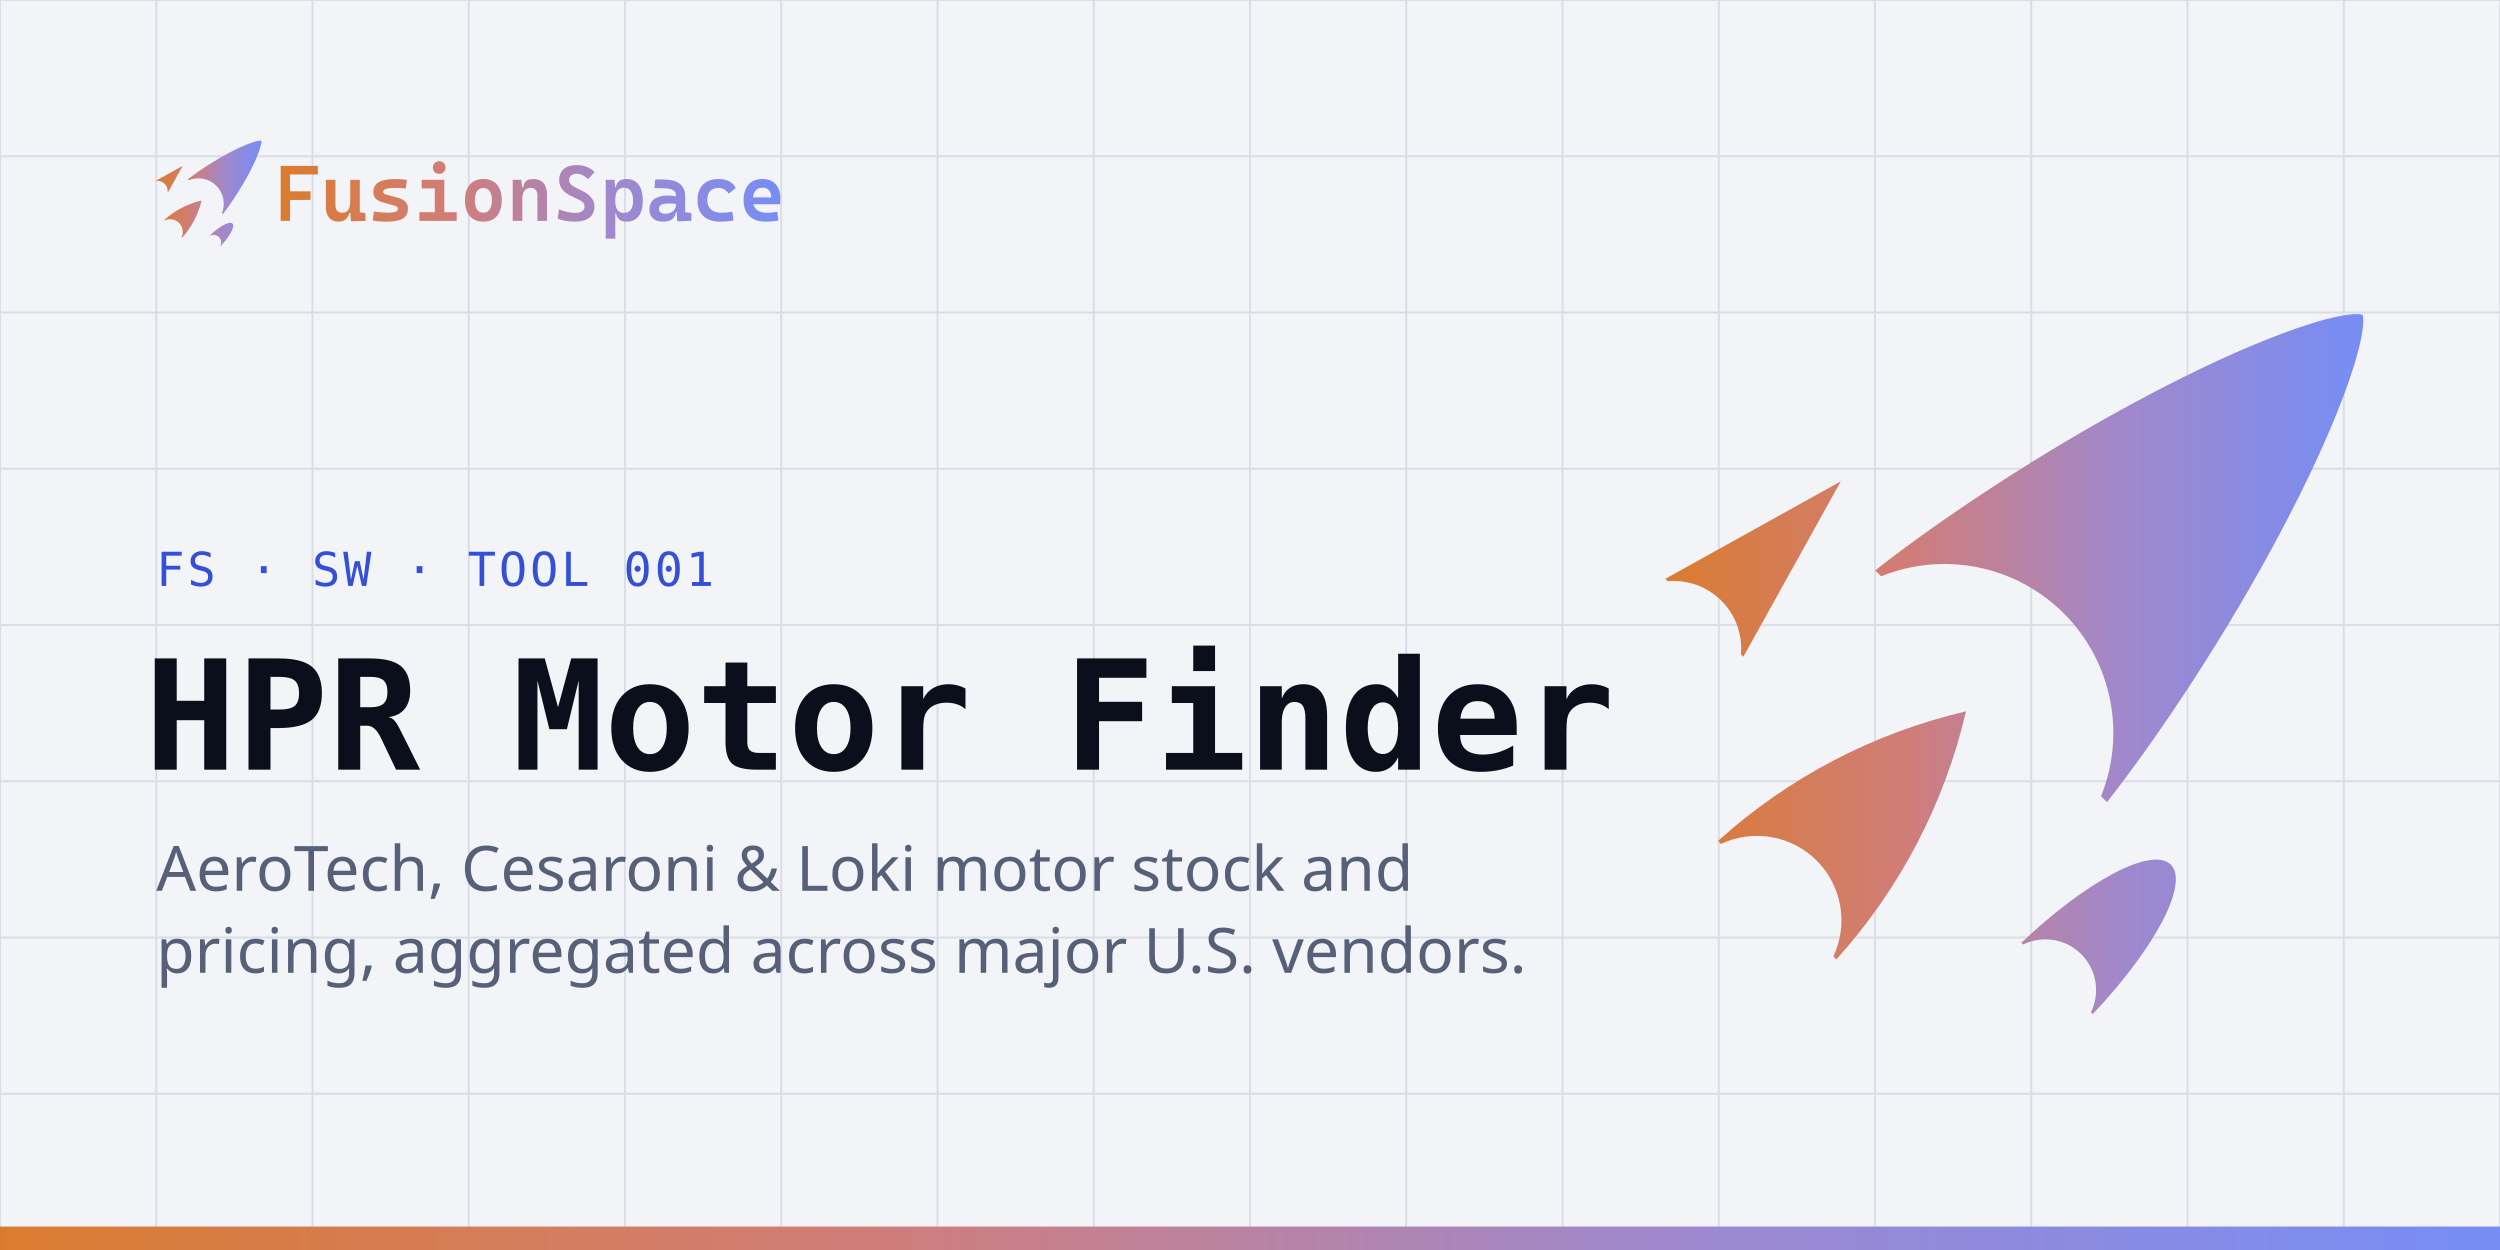
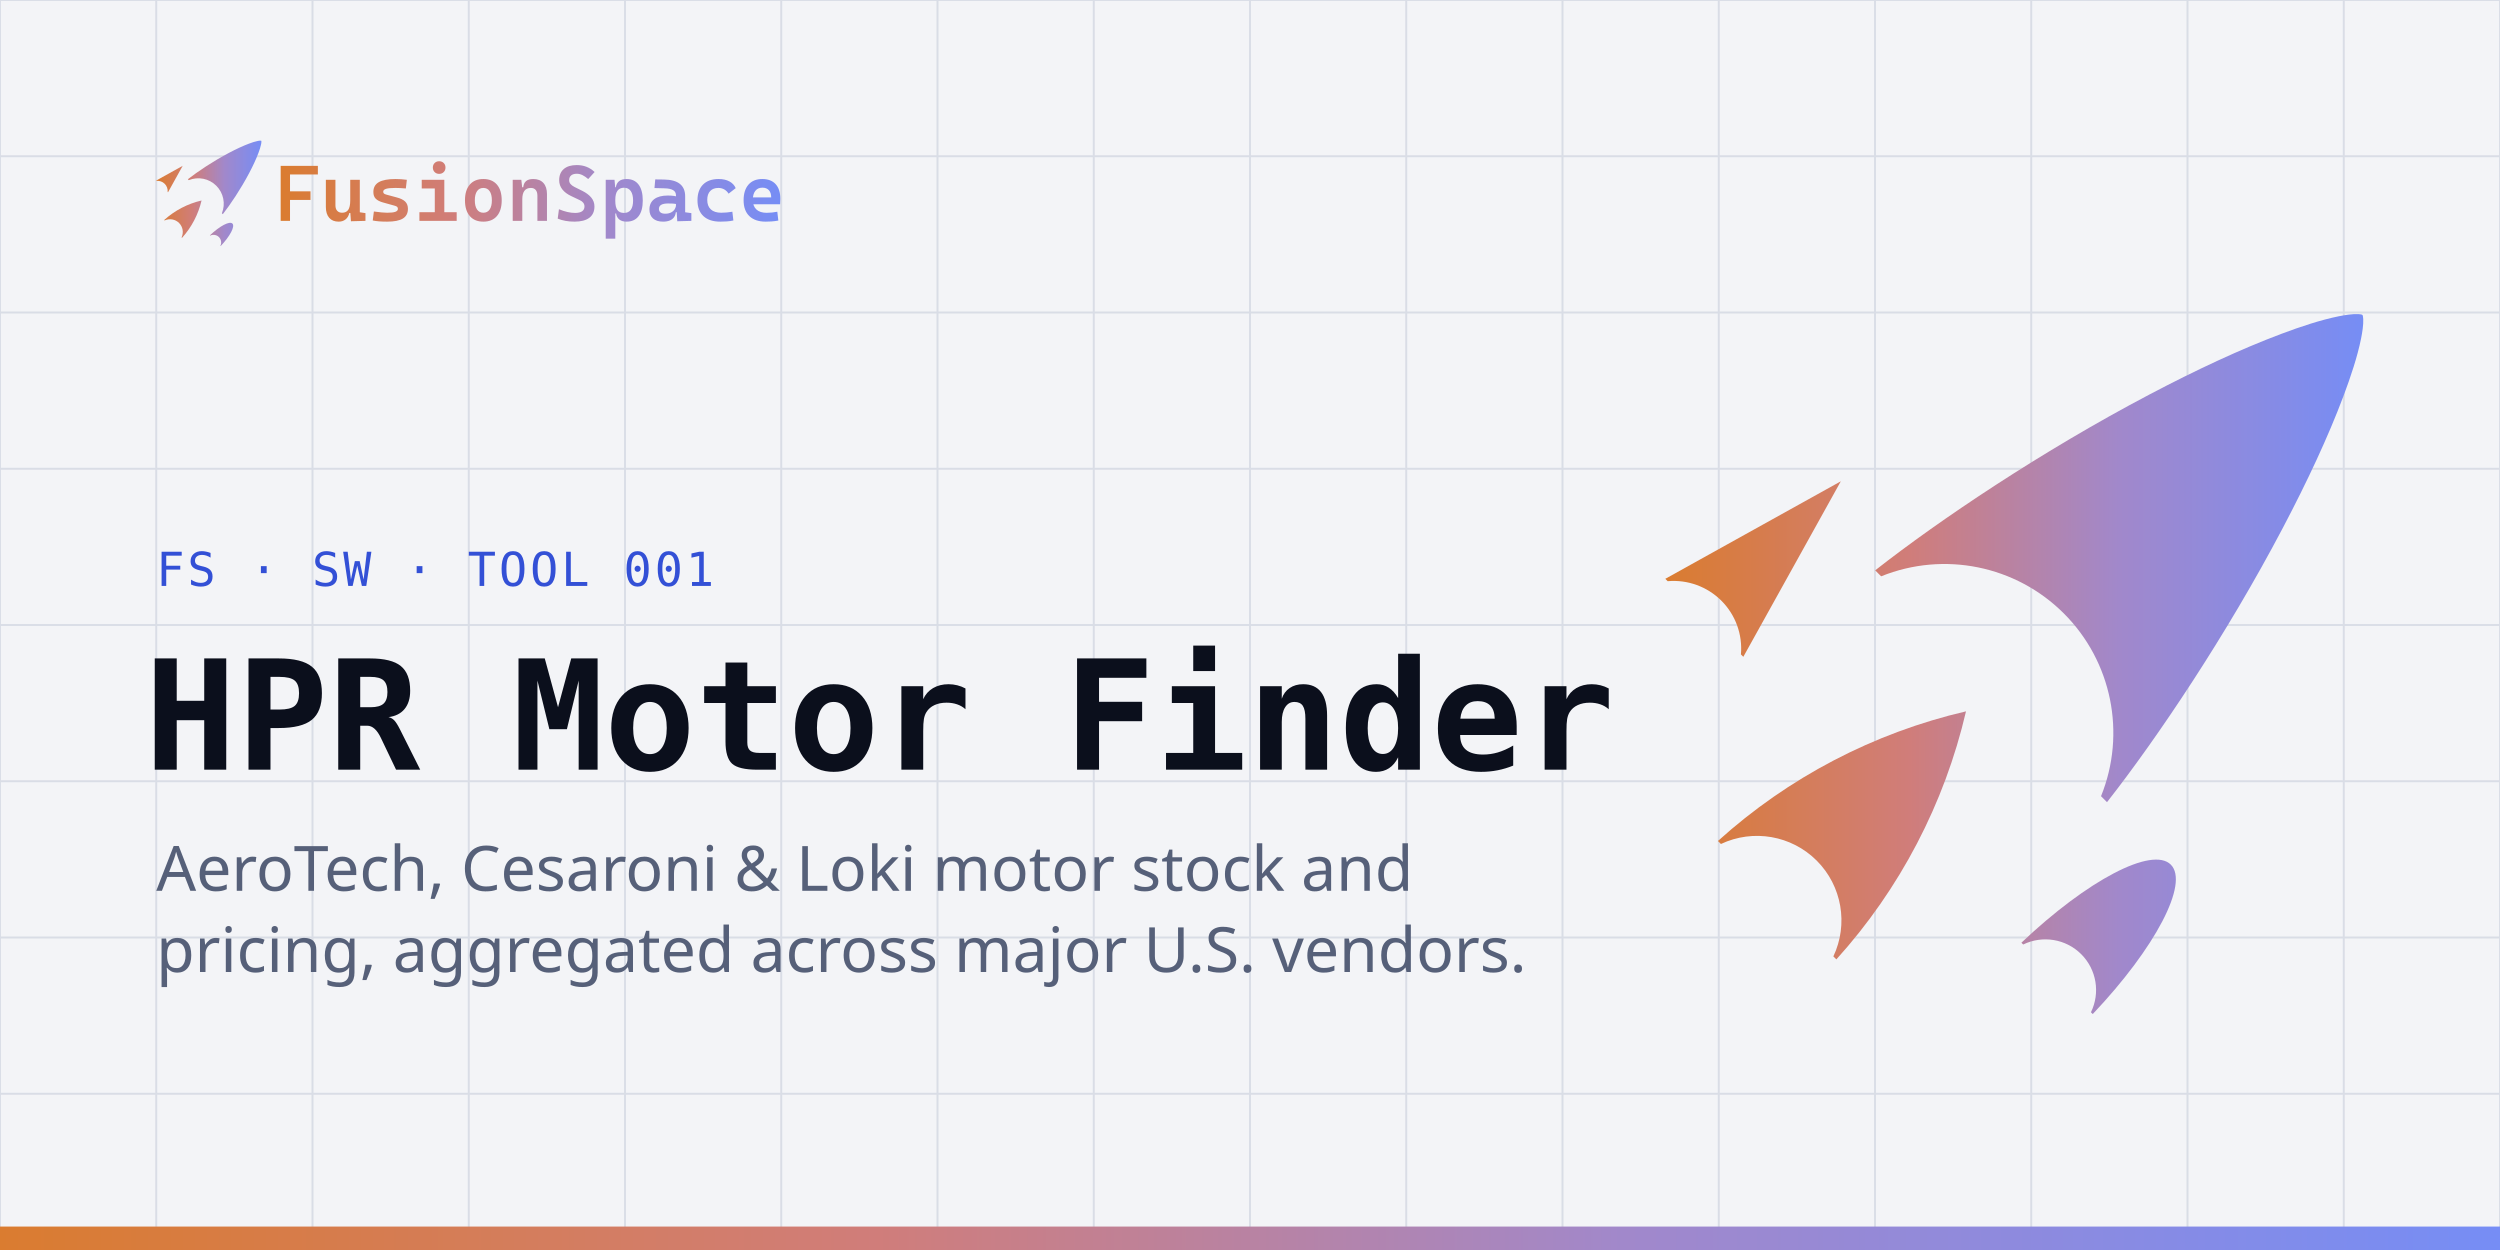
<svg xmlns="http://www.w3.org/2000/svg" width="1280" height="640" viewBox="0 0 1280 640" version="1.1">
  <defs id="defs">
    <linearGradient id="pb-strip" gradientUnits="userSpaceOnUse" x1="0" y1="0" x2="1280" y2="0">
      <stop offset="0.0" stop-color="#DA7C30" />
      <stop offset="0.35" stop-color="#D07D7A" />
      <stop offset="0.65" stop-color="#A188CB" />
      <stop offset="1.0" stop-color="#768DF5" />
    </linearGradient>
    <linearGradient id="pl-mg" gradientUnits="userSpaceOnUse" x1="0" y1="0" x2="114.668" y2="0">
      <stop offset="0.0" stop-color="#DA7C30" />
      <stop offset="0.35" stop-color="#D07D7A" />
      <stop offset="0.65" stop-color="#A188CB" />
      <stop offset="1.0" stop-color="#768DF5" />
    </linearGradient>
    <linearGradient id="pl-wg" gradientUnits="userSpaceOnUse" x1="135.668" y1="0" x2="680.485" y2="0">
      <stop offset="0.0" stop-color="#DA7C30" />
      <stop offset="0.35" stop-color="#D07D7A" />
      <stop offset="0.65" stop-color="#A188CB" />
      <stop offset="1.0" stop-color="#768DF5" />
    </linearGradient>
    <linearGradient id="pm-mg" gradientUnits="userSpaceOnUse" x1="0" y1="0" x2="199.422" y2="0">
      <stop offset="0.0" stop-color="#DA7C30" />
      <stop offset="0.35" stop-color="#D07D7A" />
      <stop offset="0.65" stop-color="#A188CB" />
      <stop offset="1.0" stop-color="#768DF5" />
    </linearGradient>
  </defs>
  <g id="layer-background">
    <rect width="1280" height="640" fill="#F3F4F7" />
    <path d="M0,0V640M80,0V640M160,0V640M240,0V640M320,0V640M400,0V640M480,0V640M560,0V640M640,0V640M720,0V640M800,0V640M880,0V640M960,0V640M1040,0V640M1120,0V640M1200,0V640M1280,0V640M0,0H1280M0,80H1280M0,160H1280M0,240H1280M0,320H1280M0,400H1280M0,480H1280M0,560H1280M0,640H1280" stroke="#D6DAE4" stroke-width="1" opacity="0.9" fill="none" />
    <rect x="0" y="628" width="1280" height="12" fill="url(#pb-strip)" />
  </g>
  <g id="layer-brand">
    <g transform="translate(80 72) scale(0.469565)">
      <path fill="url(#pl-mg)" d="M49.4,65.267 A91.912,91.912 0 0 1 28.1,106.02 L27.609,105.529 A13.874,13.874 0 0 0 9.138,87.059 L8.648,86.568 A91.912,91.912 0 0 1 49.4,65.267 Z" />
      <path fill="url(#pl-mg)" d="M28.836,27.474 L12.816,56.31 L12.424,55.917 A11.099,11.099 0 0 0 0.392,43.886 L0,43.494 L28.836,27.474 Z" />
      <path fill="url(#pl-mg)" d="M83.048,90.452 A8.324,29.134 45 0 1 70.221,115 L69.927,114.706 A8.324,8.324 0 0 0 58.795,103.573 L58.5,103.279 A8.324,29.134 45 0 1 83.048,90.452 Z" />
      <path fill="url(#pl-mg)" d="M114.529,0.139 C114.596,0.206 114.647,0.551 114.66,0.82 C114.708,1.741 114.51,3.012 114.303,4.033 C113.71,6.967 112.634,10.223 111.404,13.495 C108.886,20.189 105.487,27.458 101.452,35.131 C92.22,52.684 80.843,69.636 72.564,80.19 L71.583,79.209 A27.747,27.747 0 0 0 35.459,43.085 L34.478,42.104 C45.032,33.824 61.983,22.447 79.536,13.216 C87.209,9.18 94.479,5.782 101.173,3.264 C104.444,2.034 107.7,0.957 110.634,0.364 C111.656,0.158 112.927,-0.04 113.848,0.007 C114.116,0.021 114.461,0.071 114.529,0.139 Z" />
      <path fill="url(#pl-wg)" d="M135.668 87.5V27.5H145.851V87.5ZM135.668 64.683V55.261H168.203V64.683ZM135.668 36.88V27.5H176.232V36.88ZM198.879 88.345Q192.203 88.345 188.57 84.141Q184.936 79.937 184.936 72.289V42.711H195.372V70.599Q195.372 74.444 197.316 76.535Q199.26 78.627 202.682 78.627Q207.077 78.627 209.295 75.521Q211.513 72.415 211.513 65.106L213.795 78.88H210.541Q209.485 83.444 206.422 85.894Q203.358 88.345 198.879 88.345ZM212.274 87.923 211.513 77.19V69.331H221.95V78.12L228.119 79.049V87.5ZM211.513 74.824V42.711H221.95V72.289ZM251.781 88.345Q246.668 88.345 242.865 88.028Q239.063 87.711 236.063 87.077L237.288 77.275Q242.232 77.951 245.781 78.289Q249.33 78.627 251.781 78.627Q257.95 78.627 260.717 77.613Q263.485 76.599 263.485 74.401Q263.485 73.007 262.682 72.246Q261.879 71.486 260.147 71.021L247.26 67.43Q241.936 65.951 239.337 63.352Q236.739 60.754 236.739 56.021Q236.739 48.754 242.633 45.31Q248.527 41.866 260.992 41.866Q264.034 41.866 267.013 42.077Q269.992 42.289 273.246 42.711L272.147 52.176Q268.471 51.838 265.703 51.711Q262.936 51.585 260.739 51.585Q253.767 51.585 250.619 52.556Q247.471 53.528 247.471 55.683Q247.471 57.12 248.401 57.796Q249.33 58.472 251.274 58.979L262.091 61.894Q268.386 63.5 271.408 66.415Q274.429 69.331 274.429 74.359Q274.429 81.542 268.915 84.944Q263.401 88.345 251.781 88.345ZM303.71 87.5V45.246H314.105V87.5ZM286.936 87.5V78.035H304.556V87.5ZM313.26 87.5V78.035H327.584V87.5ZM289.471 52.176V42.711H314.105V52.176ZM308.485 36.246Q305.485 36.246 303.541 34.303Q301.598 32.359 301.598 29.359Q301.598 26.359 303.541 24.415Q305.485 22.472 308.485 22.472Q311.485 22.472 313.429 24.415Q315.372 26.359 315.372 29.359Q315.372 32.359 313.429 34.303Q311.485 36.246 308.485 36.246ZM356.654 88.345Q347.147 88.345 341.886 82.261Q336.626 76.176 336.626 65.106Q336.626 53.993 341.886 47.93Q347.147 41.866 356.654 41.866Q366.203 41.866 371.443 47.93Q376.682 53.993 376.682 65.106Q376.682 76.176 371.443 82.261Q366.203 88.345 356.654 88.345ZM356.654 78.627Q361.133 78.627 363.541 75.099Q365.95 71.57 365.95 65.106Q365.95 58.599 363.52 55.092Q361.091 51.585 356.654 51.585Q352.217 51.585 349.788 55.092Q347.358 58.599 347.358 65.106Q347.358 71.57 349.788 75.099Q352.217 78.627 356.654 78.627ZM415.598 87.5V60.035Q415.598 55.979 413.739 53.782Q411.879 51.585 408.499 51.585Q399.119 51.585 399.119 64.007L396.499 50.824H400.133Q400.64 46.303 403.281 44.085Q405.922 41.866 411.161 41.866Q418.26 41.866 422.147 46.176Q426.034 50.486 426.034 58.345V87.5ZM388.682 87.5V42.711H398.063L399.119 52.176V87.5ZM455.992 88.345Q450.879 88.345 446.21 87.5Q441.541 86.655 437.739 85.049L439.091 74.782Q443.739 76.768 448.217 77.803Q452.696 78.838 456.668 78.838Q461.739 78.838 464.337 77.042Q466.936 75.246 466.936 71.782Q466.936 67.261 461.781 64.894L452.443 60.458Q446.147 57.5 442.746 53.148Q439.344 48.796 439.344 43.134Q439.344 35.275 444.351 30.965Q449.358 26.655 458.527 26.655Q464.274 26.655 469.112 28.535Q473.95 30.415 477.964 34.218L470.992 41.908Q467.739 39.035 464.675 37.577Q461.612 36.12 458.57 36.12Q454.598 36.12 452.401 37.915Q450.203 39.711 450.203 43.134Q450.203 45.5 451.703 47.296Q453.203 49.092 456.034 50.528L464.443 54.711Q470.908 57.923 474.351 62.127Q477.795 66.331 477.795 71.824Q477.795 79.894 472.239 84.12Q466.682 88.345 455.992 88.345ZM490.091 106.937V42.711H499.682L500.527 52.176V106.937ZM512.781 88.345Q507.922 88.345 504.964 86.063Q502.006 83.782 501.415 79.387H497.485L500.527 65.739Q500.527 72.415 502.788 75.627Q505.048 78.838 510.077 78.838Q514.936 78.838 517.429 75.415Q519.922 71.993 519.922 65.317Q519.922 58.556 517.386 54.965Q514.851 51.373 510.077 51.373Q505.344 51.373 502.936 54.606Q500.527 57.838 500.527 64.514L497.739 50.824H501.119Q501.837 46.43 504.71 44.148Q507.584 41.866 512.739 41.866Q521.316 41.866 525.901 47.908Q530.485 53.951 530.485 65.317Q530.485 76.514 525.901 82.43Q521.316 88.345 512.781 88.345ZM568.091 87.923 567.288 74.655 566.696 69.669V59.782Q566.696 55.852 563.612 54.014Q560.527 52.176 554.401 52.007L543.246 51.711L544.091 42.289L553.556 42.415Q565.302 42.585 571.006 47.211Q576.71 51.838 576.71 60.711V78.12L583.471 79.049V87.5ZM552.668 88.345Q545.57 88.345 541.661 84.88Q537.753 81.415 537.753 75.077Q537.753 67.725 542.992 63.796Q548.232 59.866 557.823 59.866Q561.626 59.866 564.499 60.289Q567.372 60.711 569.992 61.599L568.133 69.373Q565.386 68.739 563.02 68.634Q560.654 68.528 558.077 68.528Q548.105 68.528 548.105 74.401Q548.105 76.979 549.858 78.331Q551.612 79.683 554.95 79.683Q558.837 79.683 561.457 78.268Q564.077 76.852 565.386 74.676Q566.696 72.5 566.696 70.176V66.542L568.725 78.035H565.133L566.612 76.683Q566.527 80.57 564.816 83.169Q563.105 85.768 560.02 87.056Q556.936 88.345 552.668 88.345ZM615.034 88.345Q603.119 88.345 596.633 82.324Q590.147 76.303 590.147 65.021Q590.147 54.035 596.147 47.951Q602.147 41.866 613.302 41.866Q620.105 41.866 624.943 44.465Q629.781 47.063 631.809 51.796L624.077 57.838Q622.217 54.838 619.323 53.211Q616.429 51.585 612.964 51.585Q607.217 51.585 604.006 54.965Q600.795 58.345 600.795 64.599Q600.795 71.444 604.746 75.035Q608.696 78.627 616.048 78.627Q619.133 78.627 622.196 78.331Q625.26 78.035 628.175 77.528L629.274 87.077Q625.851 87.838 622.175 88.092Q618.499 88.345 615.034 88.345ZM664.556 88.345Q653.02 88.345 646.725 82.324Q640.429 76.303 640.429 65.021Q640.429 54.035 645.774 47.951Q651.119 41.866 660.837 41.866Q670.217 41.866 675.351 47.444Q680.485 53.021 680.485 63.627Q680.485 66.711 680.232 69.415H647.95V61.894H670.513Q670.513 56.782 667.978 54.035Q665.443 51.289 660.922 51.289Q655.978 51.289 653.232 54.754Q650.485 58.218 650.485 64.599Q650.485 71.486 654.415 75.099Q658.344 78.711 665.57 78.711Q668.527 78.711 671.379 78.394Q674.232 78.077 677.189 77.528L678.288 87.162Q674.147 87.923 670.682 88.134Q667.217 88.345 664.556 88.345Z" />
    </g>
    <g transform="translate(852.636 160.8) scale(1.792)">
      <path fill="url(#pm-mg)" d="M85.914,113.508 A159.848,159.848 0 0 1 48.869,184.382 L48.016,183.529 A24.128,24.128 0 0 0 15.893,151.406 L15.04,150.553 A159.848,159.848 0 0 1 85.914,113.508 Z" />
      <path fill="url(#pm-mg)" d="M50.149,47.781 L22.289,97.93 L21.606,97.248 A19.302,19.302 0 0 0 0.682,76.324 L0,75.642 L50.149,47.781 Z" />
      <path fill="url(#pm-mg)" d="M144.432,157.307 A14.477,50.669 45 0 1 122.124,200 L121.612,199.488 A14.477,14.477 0 0 0 102.251,180.127 L101.74,179.615 A14.477,50.669 45 0 1 144.432,157.307 Z" />
      <path fill="url(#pm-mg)" d="M199.181,0.241 C199.298,0.359 199.385,0.959 199.41,1.426 C199.492,3.027 199.147,5.238 198.788,7.014 C197.757,12.117 195.885,17.78 193.745,23.469 C189.367,35.111 183.456,47.753 176.438,61.098 C160.383,91.625 140.597,121.106 126.198,139.461 L124.492,137.755 A48.256,48.256 0 0 0 61.667,74.93 L59.961,73.224 C78.316,58.825 107.797,39.039 138.324,22.984 C151.669,15.965 164.31,10.055 175.953,5.676 C181.642,3.537 187.305,1.665 192.407,0.634 C194.184,0.275 196.395,-0.07 197.996,0.012 C198.463,0.036 199.063,0.124 199.181,0.241 Z" />
    </g>
  </g>
  <g id="layer-text-edit-me">
    <text x="80" y="300" text-anchor="start" fill="#3350D6" style="font-family:'Cascadia Mono',monospace;font-weight:400;font-size:24px;letter-spacing:1.5px">FS · SW · TOOL 001</text>
    <text x="74" y="394.081" text-anchor="start" fill="#0B0F1C" style="font-family:'Cascadia Mono',monospace;font-weight:600;font-size:78.148px">HPR Motor Finder</text>
    <text x="80" y="456.081" text-anchor="start" fill="#566079" style="font-family:Archivo,sans-serif;font-weight:400;font-size:32px">AeroTech, Cesaroni &amp; Loki motor stock and</text>
-     <text x="80" y="498.081" text-anchor="start" fill="#566079" style="font-family:Archivo,sans-serif;font-weight:400;font-size:32px">pricing, aggregated across major U.S. vendors.</text>
+     <text x="80" y="497.681" text-anchor="start" fill="#566079" style="font-family:Archivo,sans-serif;font-weight:400;font-size:32px">pricing, aggregated across major U.S. vendors.</text>
  </g>
</svg>
